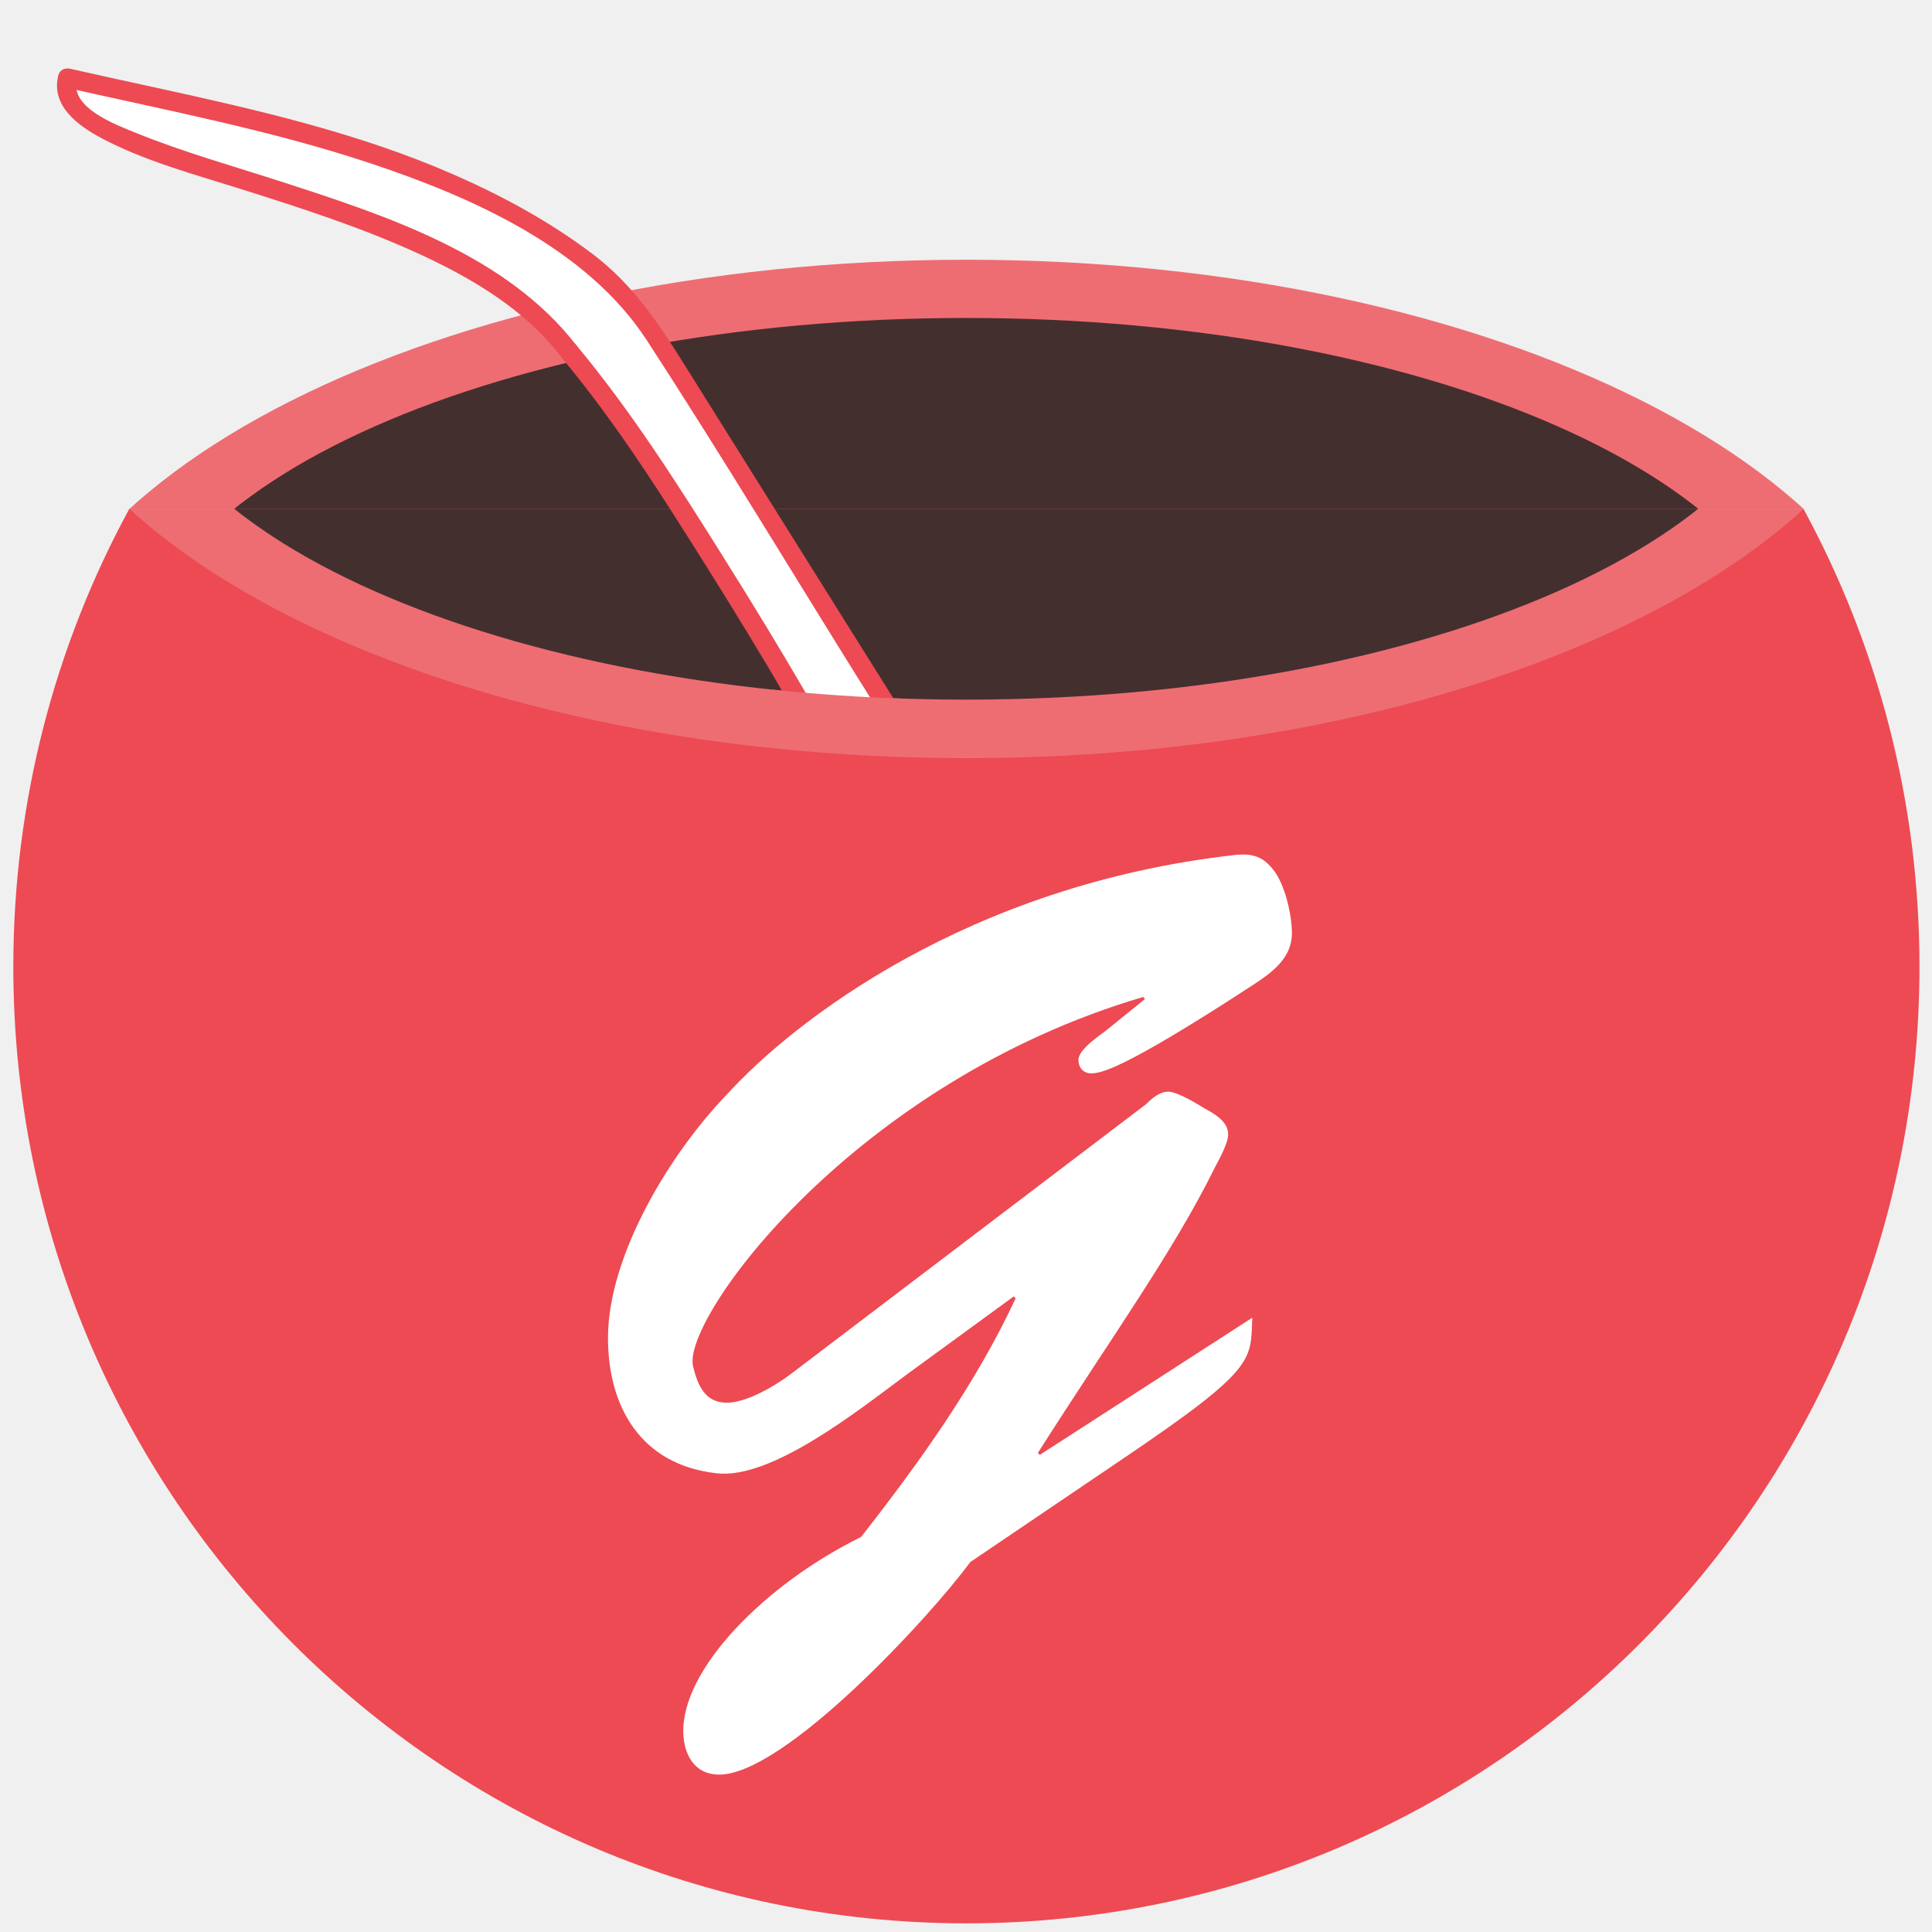
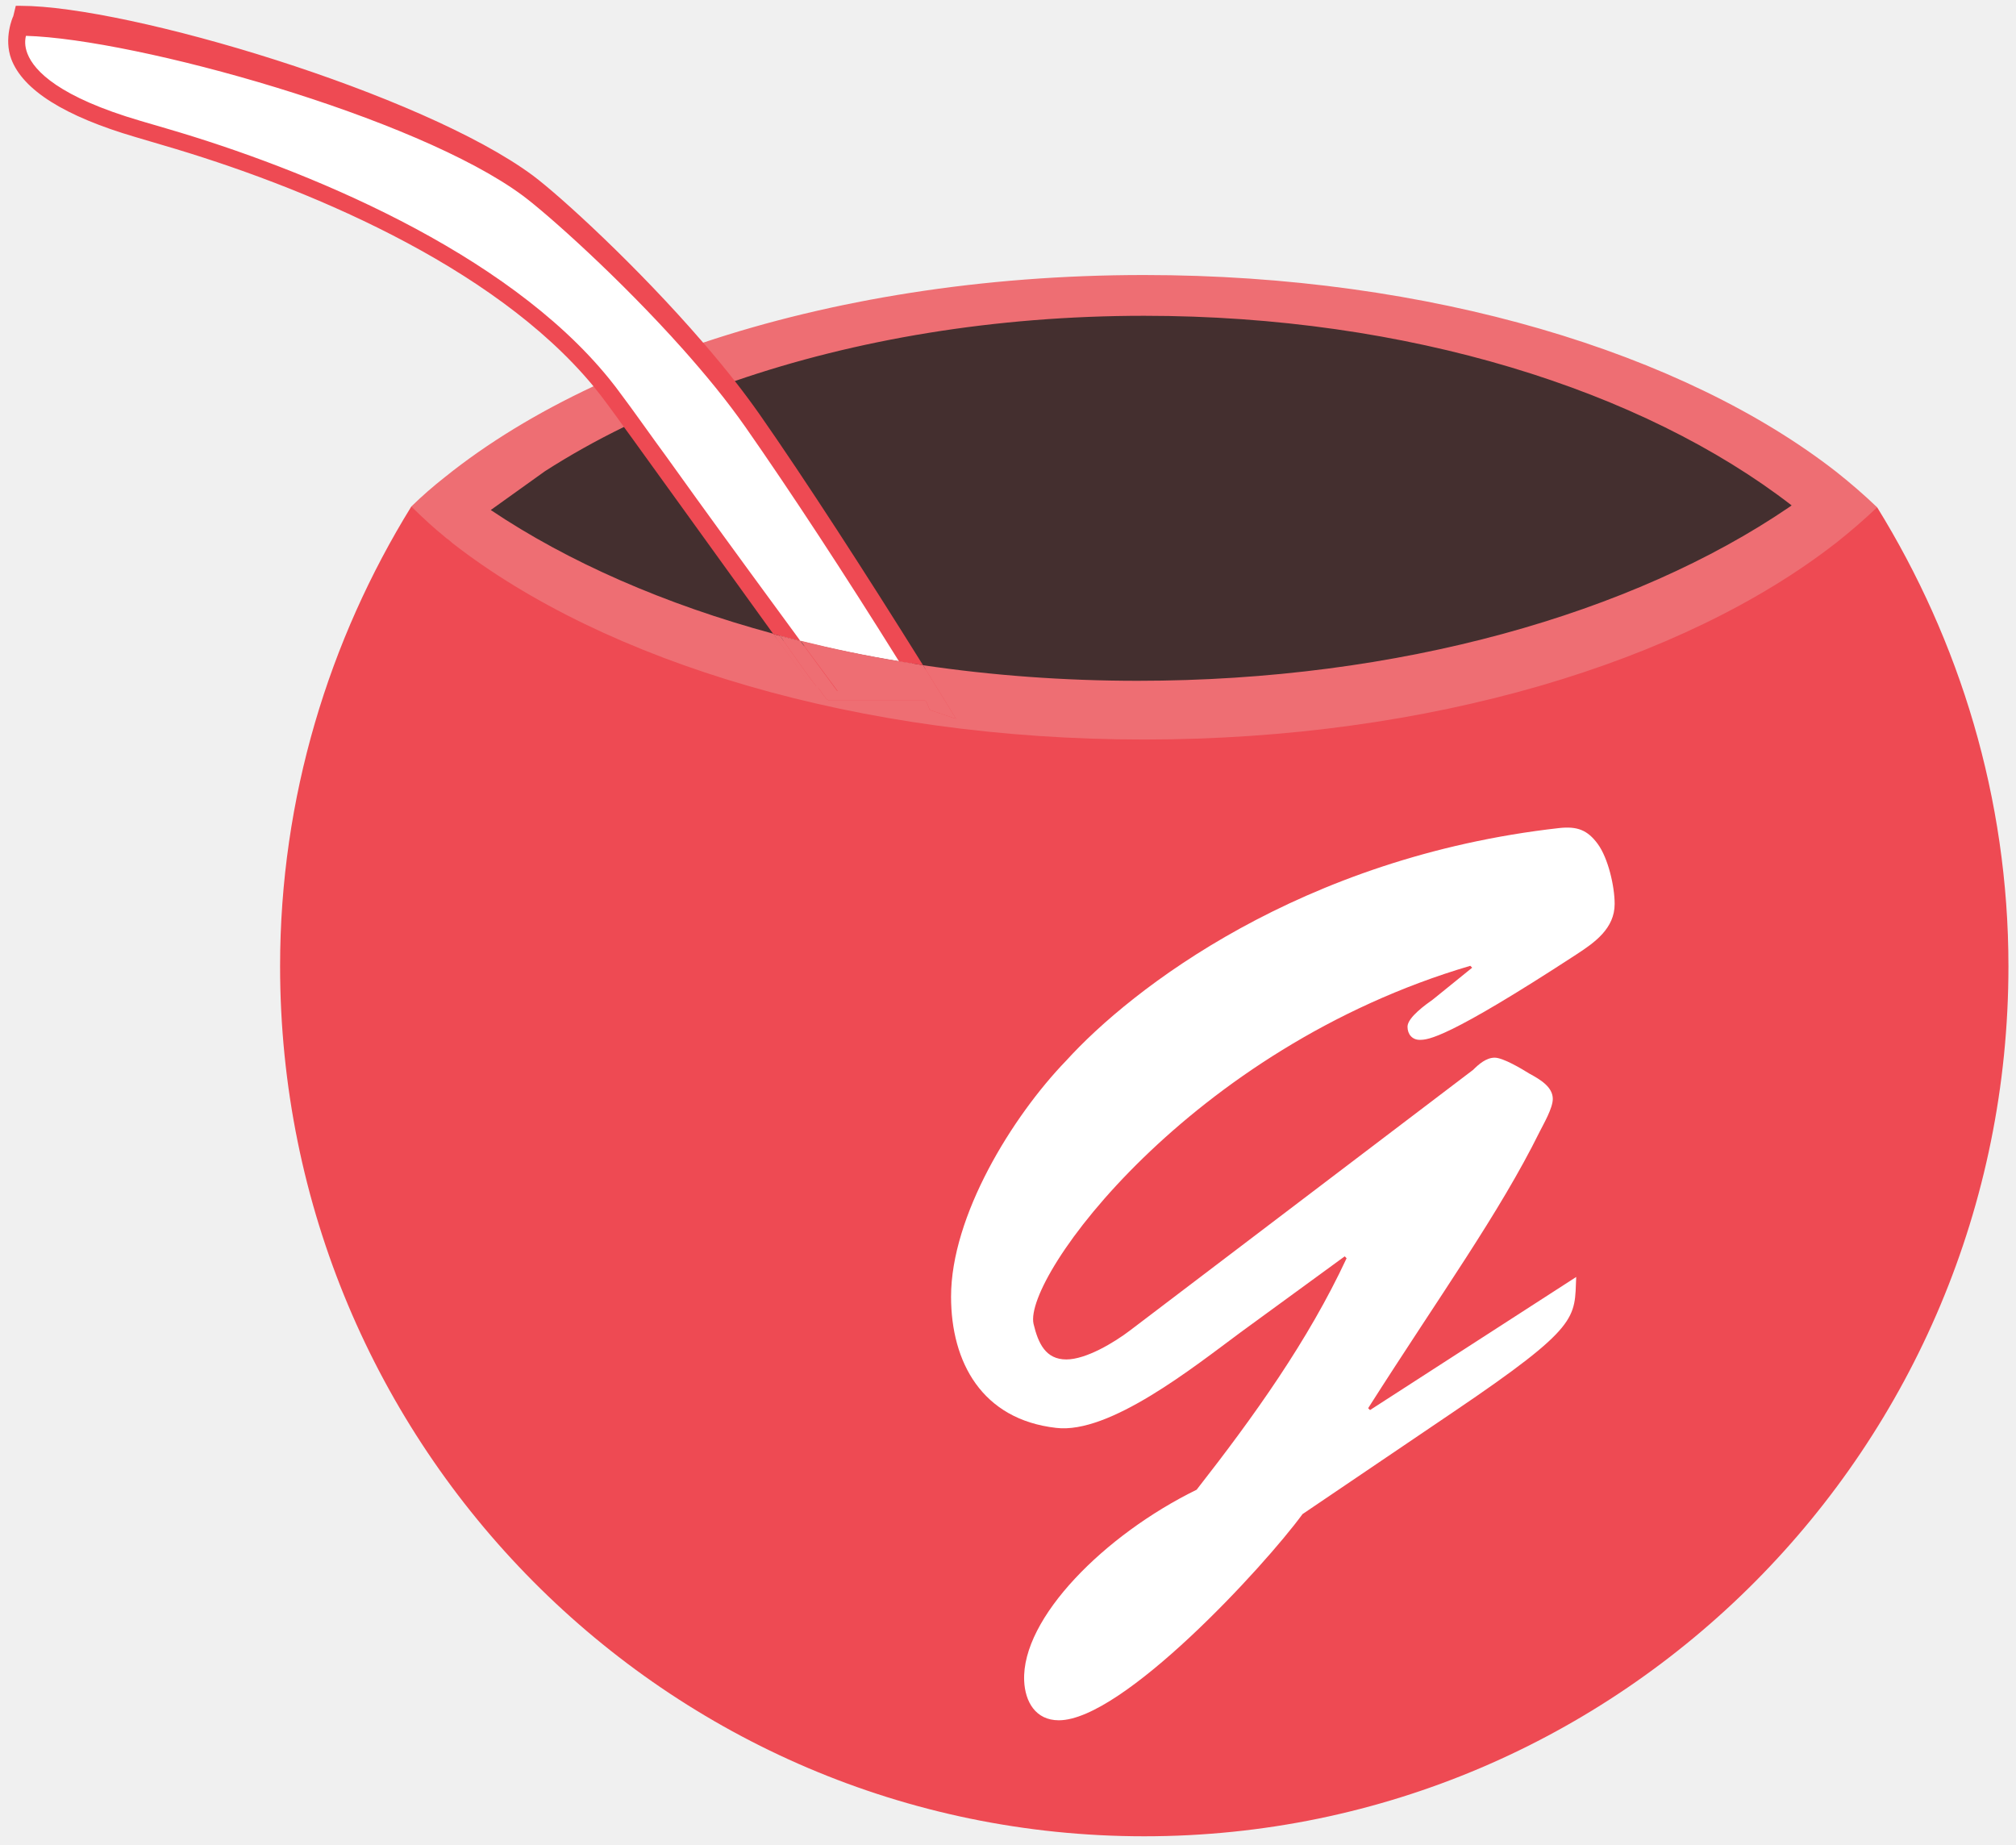
- <svg xmlns="http://www.w3.org/2000/svg" xmlns:xlink="http://www.w3.org/1999/xlink" version="1.1" x="0px" y="0px" width="500px" height="500px" viewBox="0 0 500 500" enable-background="new 0 0 500 500" xml:space="preserve">
-   <g id="mate">
-     <path fill="#ED4A53" d="M33.466,131.693C14.329,166.882,3.448,207.245,3.448,250.16c0,136.745,110.431,247.598,246.655,247.598   S496.758,386.905,496.758,250.16c0-42.916-10.882-83.278-30.019-118.467H33.466z" />
-   </g>
-   <g id="initial">
+ <svg xmlns="http://www.w3.org/2000/svg" version="1.1" id="Layer_1" x="0px" y="0px" width="2063px" height="1887.916px" viewBox="0 0 2063 1887.916" enable-background="new 0 0 2063 1887.916" xml:space="preserve">
+   <g>
+     <path fill="none" d="M1036.391,1632.17c0,0-3.354,5.159-9.118,14.741" />
+     <path fill="none" d="M1951.498,1638.631c-2.651-4.265-4.097-6.461-4.097-6.461" />
+     <path fill="none" d="M2009.956,1783.503" />
+     <path fill="#FFFFFF" d="M2222.868,850.454c0.606,0.451,1.221,0.906,1.742,1.362c-0.073,0-0.145,0.08-0.218,0.155   C2223.851,851.36,2223.395,850.905,2222.868,850.454z" />
    <g>
-       <rect x="149.596" y="242.771" fill="none" width="295.486" height="275.986" />
-       <path fill="#FFFFFF" d="M234.596,355.77c-12.5,9.25-35,27.25-49.25,25.5c-19.75-2.25-28-17.5-28-35c0-21.5,16.25-48,30.75-63    c17.25-19,62.5-54.25,131.5-62c4.75-0.5,7.5,0.5,10.25,4.25s4.5,11.25,4.5,16c0,6.5-5.25,10.25-10.25,13.5    c-34.5,22.5-39.5,22.75-41.75,22.75c-2,0-3.25-1.5-3.25-3.5c0-2.5,5-6,6.75-7.25l10.5-8.5l-0.5-0.5    c-74.75,22-119.25,83-116.5,95.5c1.25,5.25,3.25,9.5,8.75,9.5c5.25,0,12.75-4.5,17-7.75l91.5-69.5c1.5-1.5,3.5-3.25,5.75-3.25    s7.25,3,9.25,4.25c2.75,1.5,6.25,3.5,6.25,6.75c0,2.5-2.5,6.75-3.5,8.75c-10.75,21.75-26.5,43.5-45.75,73.75l0.5,0.5l55-35.5    c-0.5,11,1.25,13-32.75,36l-40.25,27.25c-10.25,14-48,55-65,55c-6.25,0-9-5-9.25-10.5c-0.75-16.75,21.5-39,46-51    c15.25-19.5,29.75-39.75,40-61.75l-0.5-0.5L234.596,355.77z" />
-     </g>
-   </g>
-   <g id="border">
-     <g>
-       <defs>
-         <ellipse id="SVGID_1_" cx="250.155" cy="71.103" rx="247.603" ry="125.104" />
-       </defs>
-       <clipPath id="SVGID_2_">
-         <use xlink:href="#SVGID_1_" overflow="visible" />
-       </clipPath>
-       <path clip-path="url(#SVGID_2_)" fill="#EE6D73" d="M467.613,131.686H32.702c-19.214,35.191-30.15,75.55-30.15,118.469    c0,136.748,110.855,247.604,247.603,247.604c136.748,0,247.604-110.855,247.604-247.604    C497.758,207.236,486.826,166.876,467.613,131.686z" />
-     </g>
-     <g>
-       <defs>
-         <ellipse id="SVGID_3_" cx="250.145" cy="192.322" rx="247.603" ry="125.104" />
-       </defs>
-       <clipPath id="SVGID_4_">
-         <use xlink:href="#SVGID_3_" overflow="visible" />
-       </clipPath>
-       <path clip-path="url(#SVGID_4_)" fill="#EE6D73" d="M32.687,131.739h434.911c19.215-35.191,30.15-75.55,30.15-118.469    c0-136.748-110.855-247.604-247.603-247.604c-136.748,0-247.604,110.855-247.604,247.604    C2.542,56.189,13.474,96.549,32.687,131.739z" />
-     </g>
-   </g>
-   <g id="hole">
-     <g>
-       <defs>
-         <ellipse id="SVGID_5_" cx="250.059" cy="85.283" rx="216.493" ry="95.783" />
-       </defs>
-       <clipPath id="SVGID_6_">
-         <use xlink:href="#SVGID_5_" overflow="visible" />
-       </clipPath>
-       <path clip-path="url(#SVGID_6_)" fill="#442F2F" d="M440.193,131.667H59.928c-16.8,26.943-26.361,57.844-26.361,90.705    c0,104.698,96.926,189.572,216.492,189.572c119.564,0,216.493-84.874,216.493-189.572    C466.552,189.512,456.994,158.611,440.193,131.667z" />
-     </g>
-     <g>
-       <defs>
-         <ellipse id="SVGID_7_" cx="250.065" cy="178.073" rx="216.492" ry="95.783" />
-       </defs>
-       <clipPath id="SVGID_8_">
-         <use xlink:href="#SVGID_7_" overflow="visible" />
-       </clipPath>
-       <path clip-path="url(#SVGID_8_)" fill="#442F2F" d="M59.93,131.689h380.267c16.799-26.943,26.361-57.844,26.361-90.704    c0-104.699-96.926-189.574-216.491-189.574c-119.567,0-216.494,84.875-216.494,189.574    C33.573,73.845,43.131,104.746,59.93,131.689z" />
-     </g>
-   </g>
-   <g id="bombilla">
-     <path fill="#FFFFFF" d="M207.216,179.74c3.373,0.309,6.738,0.707,10.125,0.892c0.519,0,1.025,0.004,1.503,0.02   c1.303,0.044,2.606,0.082,3.91,0.119c1.678,0.023,3.357,0.051,5.035,0.064c-0.561-1.072-1.034-2.345-1.772-4.141   c-0.851-2.071-3.932-5.931-5.039-7.945c-3.616-4.438-4.7-10.175-8.765-14.21c-0.752-1.164-1.509-2.325-2.291-3.472   C201.79,139.126,194.812,127.191,187,115c-7.786-12.151-14.874-24.604-23.574-36.118c-7.491-9.915-19.599-16.121-29.426-23.347   c-0.982-0.722,0.125-0.625-4.25-2.16c-11.26-7.288-22.505-10.959-35.875-14c-10.746-2.444,0,0-10.75-3   c-9.142-2.046-16.677-3.372-25.625-6.125c-9.169-2.822,0,0-27.397-7.081c-2.412-0.623,0,0-3.357-0.28   c-0.311-0.289-1.36-0.157-1.712-0.4c-0.738-0.509-1.477-0.622-2.341-0.726c-0.864-0.104-4.604-0.981-5.19-0.388   c-0.651,0.658,0.445,3.158,0.445,4.088c0,0.93,1.628,1.655,2.279,2.312c0.345,0.349,0.709,0.571,1.101,0.724   c0.02,0.021,0.042,0.04,0.062,0.06c0.999,1.004,1.285,1.629,3.11,2.566c0.263,0.286,0.607,1.117,0.994,1.346   c5.149,3.051,8.979,4.1,14.631,5.404c4.978,1.785,3.221,1.157,4.978,1.785c12.178,4.35,23.94,8.572,36.397,11.965   c0.684,0.187,1.435,0.494,2,0.375c0.45,0.317,1.546,0.5,2.125,0.75c28.597,12.338,46.5,15.375,72.078,52.741   c10.724,15.666,21.297,30.759,31.691,48.057c1.607,2.674,3.703,5.659,6.153,8.048C200.103,169.182,203.397,174.613,207.216,179.74z   " />
-     <g>
+       <path fill="#EE4A53" d="M1920.915,519.148c84.147,136.304,134.349,297.302,134.349,469.594    c0,491.761-395.897,890.396-884.324,890.396c-488.431,0-884.323-398.636-884.323-890.396c0-172.364,50.102-334.12,134.319-470.457    " />
+       <path fill="#442F2F" d="M1850.056,517.352c-0.87,0.827-1.996,1.394-2.795,1.956c-162.734,110.896-406.915,181.184-679.955,181.184    c-270.795,0-513.061-69.174-675.48-178.101c17.643-14.29,36.699-27.733,56.586-40.612    c155.688-99.977,378.345-162.431,625.625-162.431C1449.6,319.348,1694.341,396.917,1850.056,517.352z" />
+       <path fill="#EE6E73" d="M1879.209,482.912c-155.883-121.624-415.245-201.47-708.639-201.47    c-165.304,0-319.75,25.301-451.021,69.214c-3.8,1.29-7.601,2.503-11.326,3.797c-3.038,1.062-6.077,2.125-9.115,3.186    c-26.203,9.347-51.428,19.452-75.515,30.235c-2.579,1.07-5.086,2.28-7.598,3.426c-2.882,1.29-5.769,2.655-8.66,4.021    c-57.808,27.045-108.936,58.266-151.859,92.762c-12.309,9.642-23.852,19.747-34.567,30.231c0.307,0.227,0.611,0.527,0.838,0.834    c10.939,10.72,21.727,20.825,34.339,30.998l0.224,0.303c2.511,1.593,4.407,3.27,6.915,5.474l0.228,0.224    c155.963,121.324,414.49,200.635,707.355,200.635c292.834,0,551.677-79.542,707.56-200.859l0.839-0.61    c14.812-11.782,28.785-23.859,41.705-36.165C1907.995,506.764,1894.021,494.686,1879.209,482.912z M1830.668,519.148    c-159.54,108.64-398.835,177.539-666.485,177.539c-75.888,0-149.494-5.542-219.619-15.949    c11.482,18.533,22.789,36.926,33.816,54.849l-26.741-9.017c-1.677-2.723-3.338-9.611-5.022-9.611h-97.465    c-3.877,0-8.205-8.619-12.844-14.695l-5.769-0.393c-11.087-15.123-24.387-32.978-39.126-53.336    c-111.603-30.235-210.05-73.504-289.213-126.608l55.456-39.713c25.225-16.186,52.194-31.329,80.832-45.303    c2.807-1.446,5.694-2.792,8.584-4.233c2.436-1.138,4.863-2.267,7.37-3.409c24.841-11.702,50.9-22.477,78.022-32.43    c3.118-1.138,6.224-2.276,9.342-3.346c3.342-1.21,6.763-2.423,10.181-3.561c123.141-42.468,266.2-66.774,418.825-66.774    c270.054,0,509.964,76.037,662.589,194.016C1832.562,518.015,1831.419,518.541,1830.668,519.148z" />
      <g>
-         <path fill="#ED4A53" d="M16.838,22.618c26.497,5.999,53.254,11.075,79.079,19.667c26.141,8.698,55.902,21.866,71.431,45.718     c20.242,31.092,39.334,63.007,59.039,94.45c0.208,0.332,0.415,0.663,0.623,0.994c1.708,2.725,6.035,0.217,4.317-2.523     c-18.066-28.828-36.128-57.658-54.166-86.504c-6.86-10.972-13.384-20.813-23.856-28.732c-10.952-8.282-23.093-14.888-35.641-20.4     c-24.688-10.843-51.138-16.87-77.376-22.614c-7.376-1.615-14.756-3.209-22.12-4.876C15.027,17.085,13.693,21.906,16.838,22.618     L16.838,22.618z" />
+         <path fill="#FFFFFF" d="M933.561,678.988c-4.559-0.683-9.119-1.37-13.606-2.204c-34.56-5.697-68.224-12.604-100.815-20.737     c-6.987-1.669-13.978-3.498-20.82-5.318c-37.673-54.697-83.715-124.969-123.82-180.577     c-9.351-12.764-18.382-25.225-27.429-37.454c-6.077-8.281-12.153-16.561-18.229-24.689c-4.104-5.701-8.433-11.243-12.844-16.708     c-110.836-136.6-324.151-215.304-474.8-259.745C-16.208,85.294,20.863,27.635,20.863,27.635     c111.598,0.607,409.471,84.022,519.32,165.537c29.709,22.254,105.75,92.147,168.041,161.281     c11.854,13.144,23.252,26.283,33.581,39.043c10.484,12.692,19.979,24.993,28.115,36.695     C833.724,521.352,896.79,620.494,933.561,678.988z" />
+         <path fill="#EE6E73" d="M978.38,735.586l-26.741-9.017c-1.677-2.723-3.338-9.611-5.022-9.611h-97.465     c-3.877,0-8.205-8.619-12.844-14.695l20.968,5.005c-10.104-13.754-23.244-31.31-38.136-51.591     c32.591,8.129,66.256,15.221,100.815,20.915c4.487,0.842,9.047,1.618,13.606,2.305c3.641,0.603,7.282,1.266,11.003,1.792     C956.047,699.221,967.354,717.664,978.38,735.586z" />
+         <path fill="#EE6E73" d="M857.276,708.014l-20.968-4.26c-10.936-14.429-23.923-32.667-37.988-53.025     c6.843,1.82,13.833,3.649,20.82,5.318C834.032,676.329,847.171,694.259,857.276,708.014z" />
+         <path fill="#EE6E73" d="M836.308,703.754l-5.769-1.138c-11.087-15.116-24.387-33.354-39.126-53.711     c2.284,0.611,4.563,1.217,6.907,1.824C812.384,671.087,825.372,689.325,836.308,703.754z" />
+         <path fill="#EE4A53" d="M944.564,680.737c-3.721-0.536-7.363-1.138-11.003-1.749c-4.559-0.683-9.119-1.37-13.606-2.204     c-55.844-89.567-110.689-173.283-157.181-239.83c-9.263-13.219-19.448-26.666-30.311-40.113     c-10.636-13.139-21.879-26.287-33.354-39.203c-64.798-72.699-138.412-138.26-164.092-157.404     C426.386,119.63,139.528,39.94,26.56,36.674c-0.986,3.873-1.593,10.256,1.521,18.229c6.991,17.93,32.743,44.444,115.547,68.75     l28.263,8.285c138.868,40.647,345.503,124.662,451.704,255.936c4.256,5.247,8.36,10.561,12.233,15.958     c6.232,8.276,12.38,16.785,18.613,25.448c2.355,3.19,4.631,6.456,6.991,9.722c6.607,9.194,13.295,18.537,20.13,27.808     l31.449,43.758c34.639,48.009,74.376,102.18,106.128,145.479c-6.987-1.669-13.978-3.498-20.82-5.318     c-2.344-0.607-4.624-1.213-6.907-1.824c-27.193-37.602-59.48-82.426-92.45-128.232l-31.533-43.686     c-6.755-9.271-13.439-18.609-20.055-27.808c-2.962-4.097-5.925-8.205-8.887-12.225c-5.545-7.75-11.091-15.423-16.636-22.865     c-4.636-6.388-9.495-12.616-14.513-18.769C504.1,270.351,308.255,189.826,167.024,148.652l-28.259-8.356     C66.142,119.02,23.445,92.13,11.52,60.377c-7.901-21.272,1.594-43.16,2.053-43.767l2.579-10.652h4.783     c110.688,0,411.604,89.96,524.491,173.755c28.108,21.041,106.74,92.8,174.125,170.97c11.244,12.991,22.107,26.12,32.436,39.264     c8.888,11.314,17.244,22.627,25.069,33.718C823.396,489.984,886.226,587.145,944.564,680.737z" />
      </g>
    </g>
    <g>
-       <g>
-         <path fill="#ED4A53" d="M15.092,19.542c-1.988,7.923,5.236,13.084,11.371,16.316c11.201,5.901,23.839,9.26,35.851,13.057     c15.482,4.894,30.993,9.869,45.782,16.632c13.736,6.282,27.605,14.403,36.929,26.578c1.932,2.523,6.278,0.037,4.317-2.523     c-18.052-23.573-49.248-33.75-76.398-42.543c-12.653-4.097-25.537-7.691-37.868-12.711c-4.764-1.939-16.941-6.381-15.162-13.476     C20.698,17.743,15.876,16.417,15.092,19.542L15.092,19.542z" />
-       </g>
-     </g>
-     <g>
-       <g>
-         <path fill="#ED4A53" d="M145.415,92.631c14.119,16.901,25.988,35.776,37.681,54.393c7.15,11.383,14.159,22.867,20.913,34.49     c1.619,2.786,5.94,0.27,4.317-2.523c-6.754-11.624-13.774-23.099-20.913-34.49c-11.903-18.994-24.068-38.173-38.463-55.404     C146.88,86.618,143.363,90.175,145.415,92.631L145.415,92.631z" />
-       </g>
+       <path fill="#FFFFFF" d="M1269.602,1363.361c-47.958,35.485-134.269,104.548-188.941,97.833    c-75.777-8.632-107.43-67.139-107.43-134.276c0-82.486,62.346-184.151,117.97-241.691    c66.18-72.895,239.789-208.137,504.501-237.869c18.222-1.92,28.771,1.917,39.31,16.306c10.564,14.393,17.28,43.159,17.28,61.385    c0,24.941-20.138,39.326-39.334,51.791c-132.353,86.318-151.532,87.276-160.155,87.276c-7.682,0-12.48-5.75-12.48-13.424    c0-9.588,19.188-23.021,25.902-27.812l40.285-32.61l-1.925-1.925c-286.773,84.411-457.499,318.427-446.953,366.393    c4.792,20.139,12.475,36.435,33.569,36.435c20.138,0,48.917-17.254,65.229-29.718l351.037-266.644    c5.749-5.751,13.432-12.459,22.055-12.459s27.812,11.5,35.478,16.299c10.563,5.748,23.994,13.422,23.994,25.896    c0,9.591-9.605,25.903-13.431,33.569c-41.242,83.442-101.673,166.887-175.526,282.94l1.916,1.917l211.005-136.201    c-1.909,42.209,4.806,49.883-125.645,138.117l-154.414,104.547c-39.317,53.699-184.15,210.997-249.363,210.997    c-23.986,0-34.534-19.181-35.484-40.277c-2.876-64.264,82.482-149.623,176.475-195.665    c58.498-74.811,114.13-152.489,153.464-236.891l-1.924-1.933L1269.602,1363.361z" />
    </g>
  </g>
-   <g id="patch">
-     <g>
-       <g>
-         <path fill="#EE6D73" d="M200.43,183.55c11.257,1.11,22.452,1.927,33.757,2.27c3.226,0.098,3.217-4.902,0-5     c-11.306-0.343-22.5-1.16-33.757-2.27C197.222,178.233,197.252,183.236,200.43,183.55L200.43,183.55z" />
-       </g>
-     </g>
-     <g>
- 	</g>
-     <g>
- 	</g>
-     <g>
- 	</g>
-     <g>
- 	</g>
-     <g>
- 	</g>
-     <g>
- 	</g>
-   </g>
</svg>
